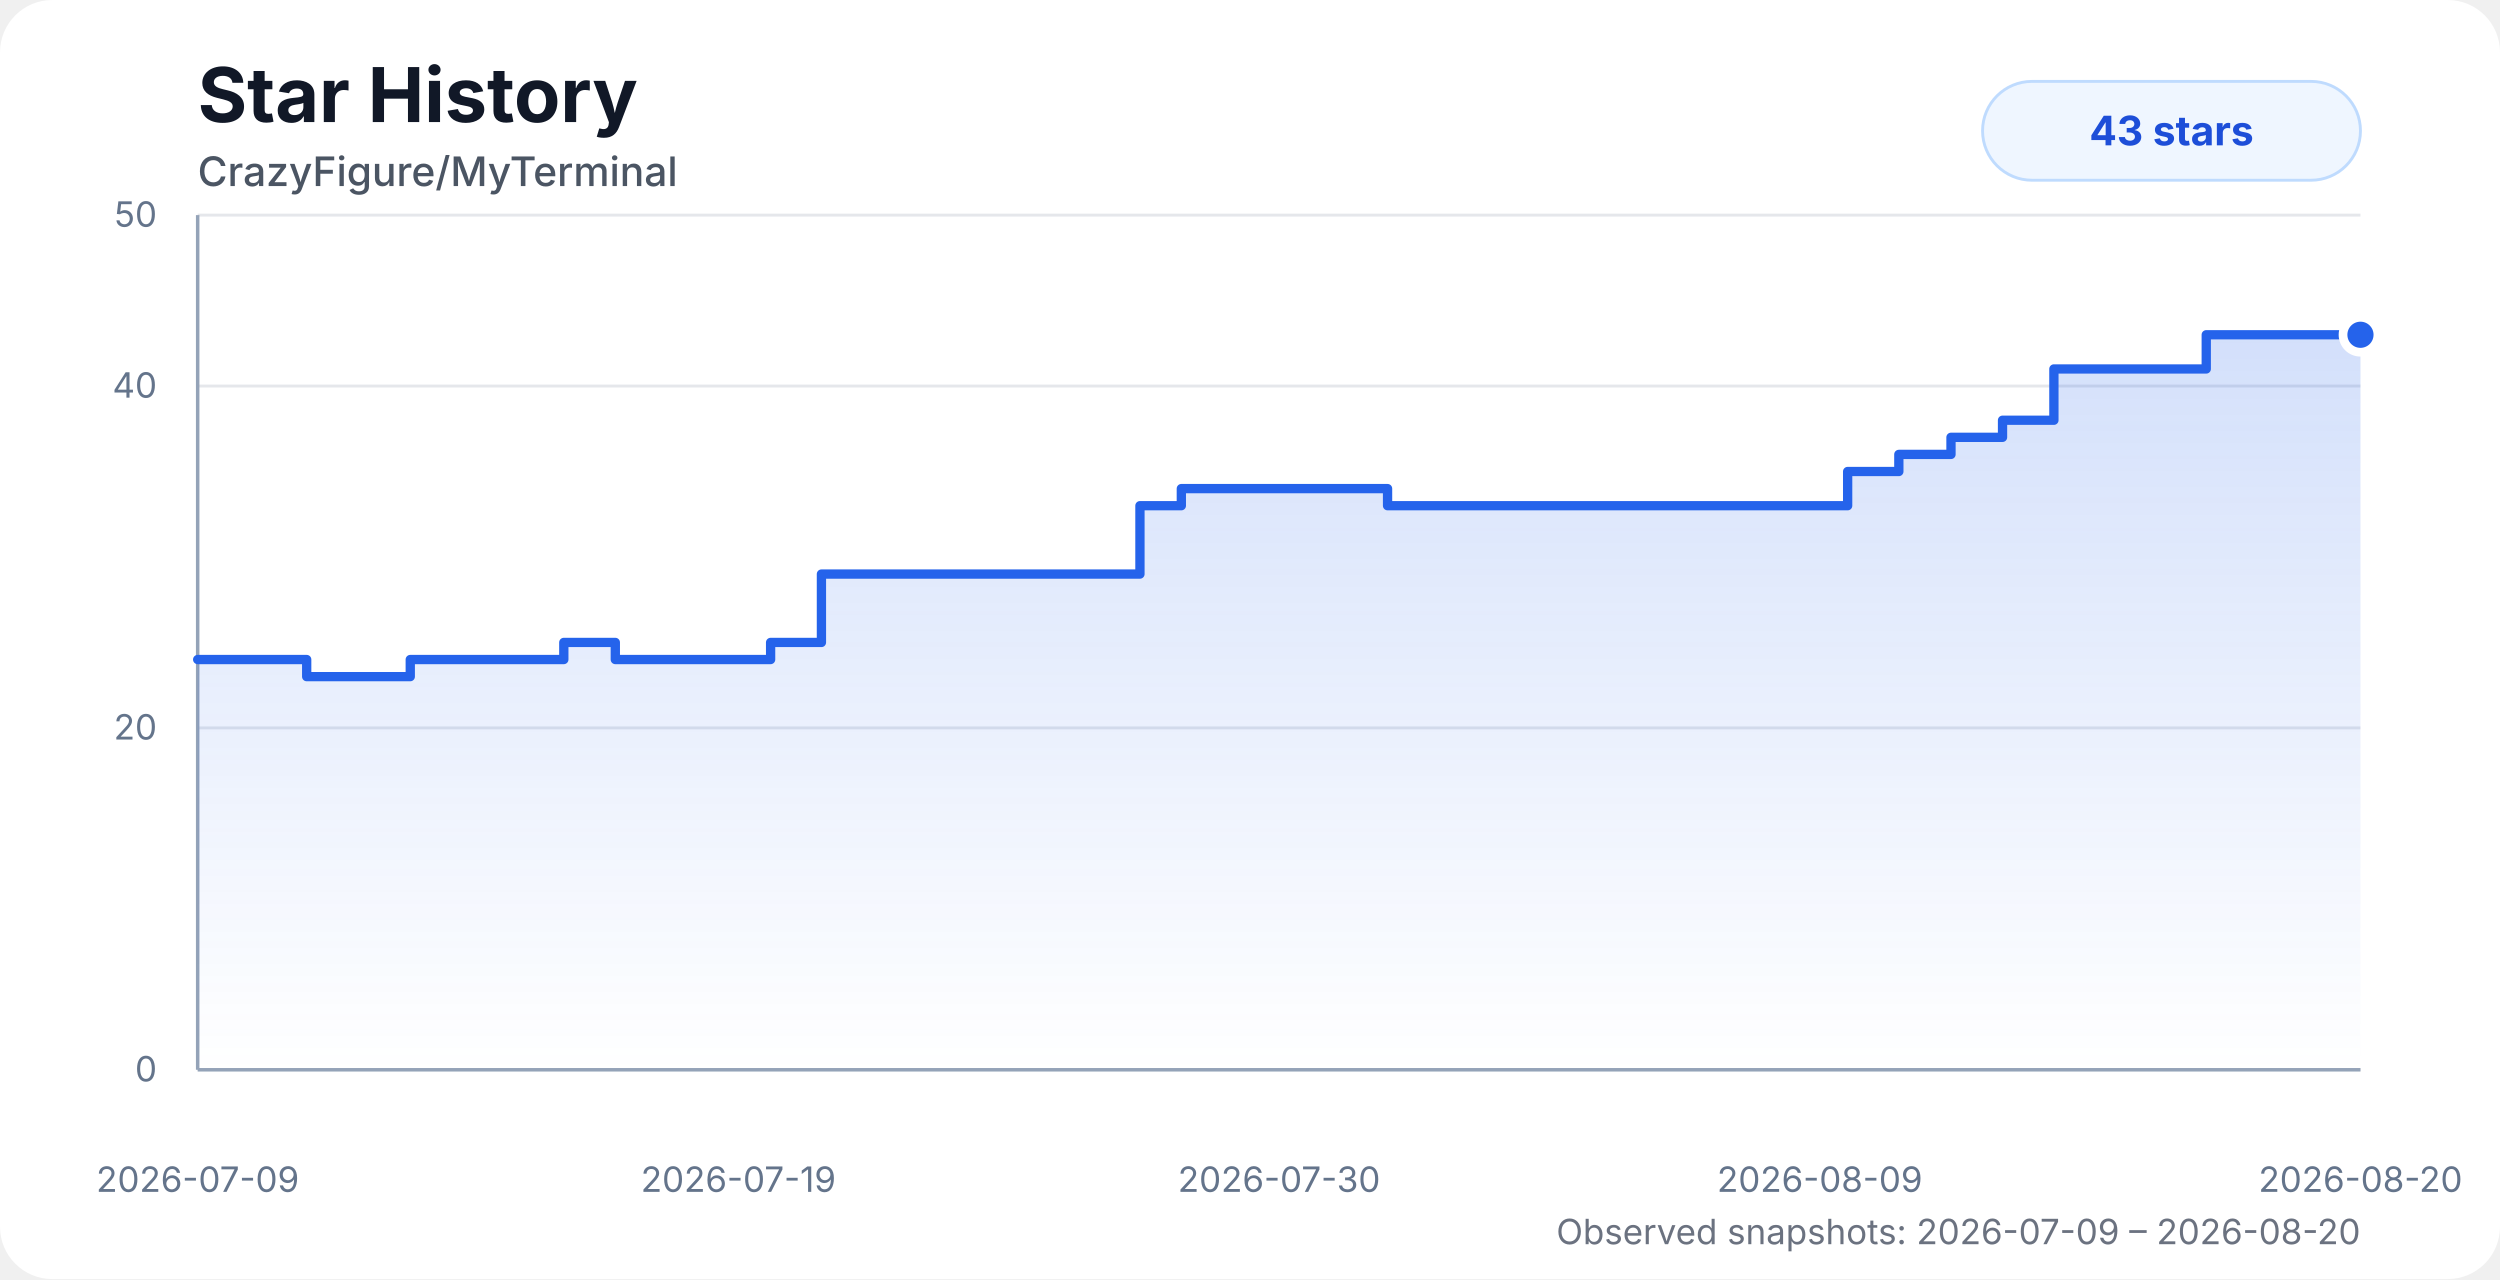
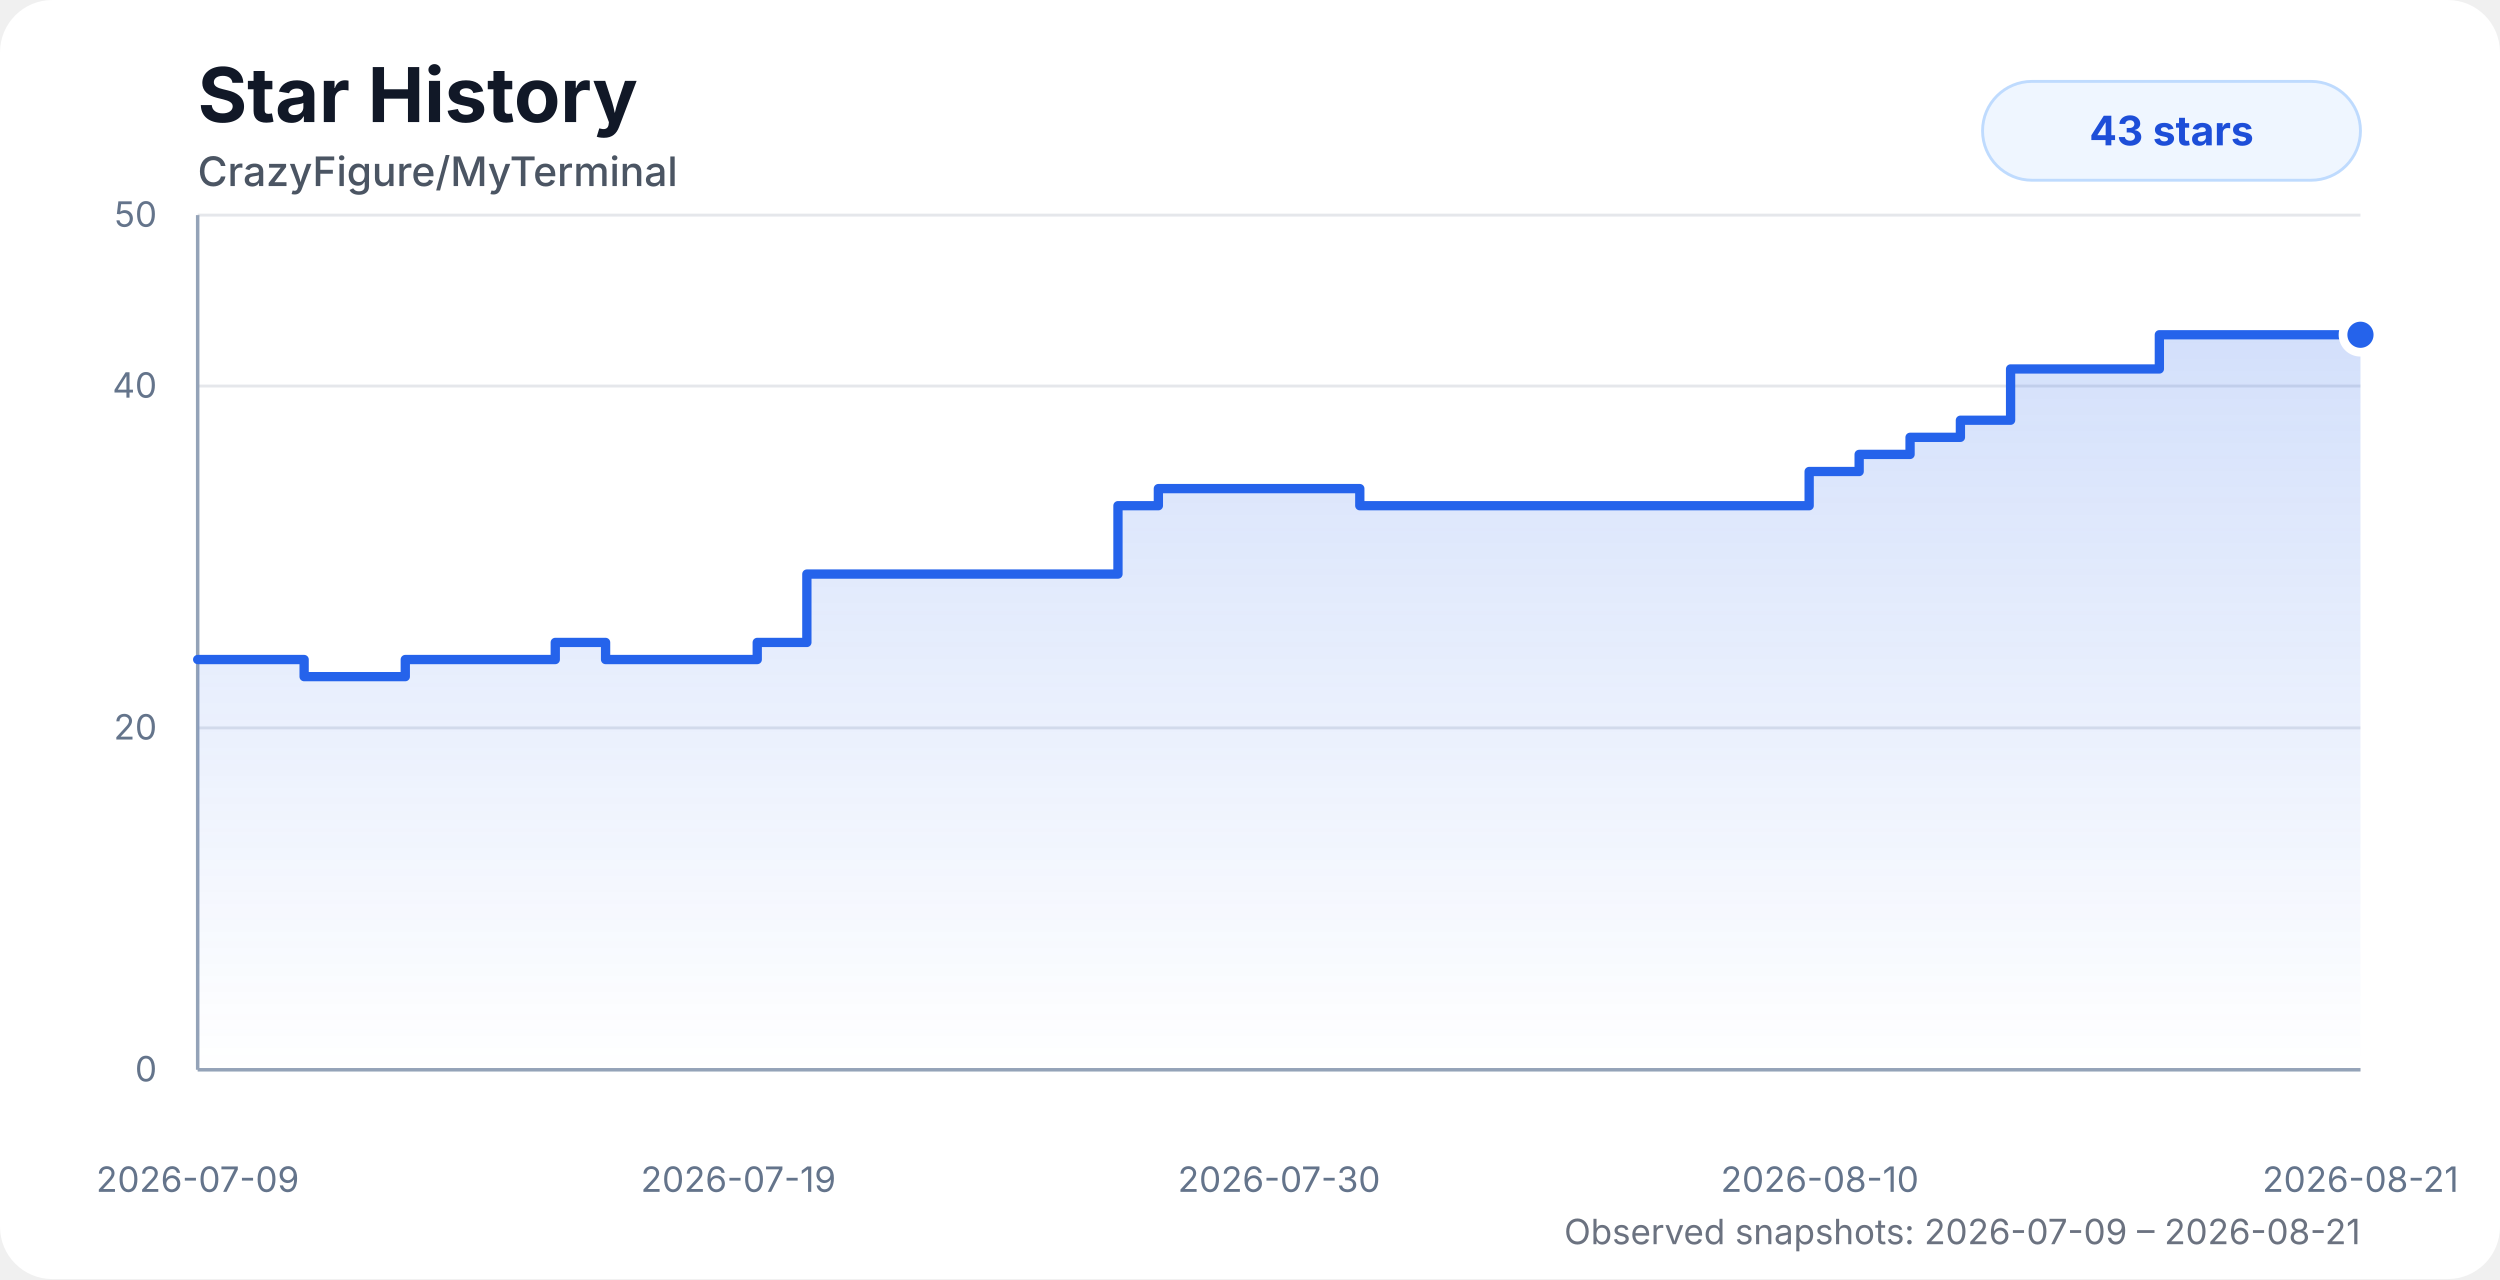
<svg xmlns="http://www.w3.org/2000/svg" width="860" height="440" viewBox="0 0 860 440" role="img" aria-labelledby="title desc">
  <style>
    .chart-bg { fill: #ffffff; }
    .title { fill: #111827; font: 700 26px system-ui, -apple-system, BlinkMacSystemFont, "Segoe UI", sans-serif; }
    .subtitle { fill: #4b5563; font: 500 14px system-ui, -apple-system, BlinkMacSystemFont, "Segoe UI", sans-serif; }
    .axis-label { fill: #64748b; font: 12px system-ui, -apple-system, BlinkMacSystemFont, "Segoe UI", sans-serif; }
    .grid { stroke: #e5e7eb; stroke-width: 1; }
    .axis { stroke: #94a3b8; stroke-width: 1.2; }
    .area { fill: url(#starGradient); opacity: 0.28; }
    .line { fill: none; stroke: #2563eb; stroke-width: 3.2; stroke-linecap: round; stroke-linejoin: round; }
    .dot { fill: #2563eb; stroke: #ffffff; stroke-width: 3; }
    .badge { fill: #eff6ff; stroke: #bfdbfe; }
    .badge-text { fill: #1d4ed8; font: 700 14px system-ui, -apple-system, BlinkMacSystemFont, "Segoe UI", sans-serif; }
    .status { fill: #6b7280; font: 12px system-ui, -apple-system, BlinkMacSystemFont, "Segoe UI", sans-serif; }
    @media (prefers-color-scheme: dark) {
      .chart-bg { fill: #0d1117; }
      .title { fill: #f8fafc; }
      .subtitle { fill: #cbd5e1; }
      .axis-label { fill: #94a3b8; }
      .grid { stroke: #1f2937; }
      .axis { stroke: #475569; }
      .dot { stroke: #0d1117; }
      .badge { fill: #172554; stroke: #1d4ed8; }
      .badge-text { fill: #bfdbfe; }
      .status { fill: #94a3b8; }
    }
  </style>
  <defs>
    <linearGradient id="starGradient" x1="0" x2="0" y1="0" y2="1">
      <stop offset="0%" stop-color="#2563eb" stop-opacity="0.72" />
      <stop offset="100%" stop-color="#2563eb" stop-opacity="0" />
    </linearGradient>
  </defs>
  <rect class="chart-bg" width="860" height="440" rx="18" />
  <text class="title" x="68" y="42">Star History</text>
  <text class="subtitle" x="68" y="64">CrazyFigure/MyTerminal</text>
  <g>
    <line class="grid" x1="68" y1="368" x2="812" y2="368" />
    <line class="grid" x1="68" y1="250.4" x2="812" y2="250.4" />
    <line class="grid" x1="68" y1="132.8" x2="812" y2="132.8" />
    <line class="grid" x1="68" y1="74" x2="812" y2="74" />
    <line class="axis" x1="68" y1="74" x2="68" y2="368" />
    <line class="axis" x1="68" y1="368" x2="812" y2="368" />
    <text class="axis-label" x="54" y="372" text-anchor="end">0</text>
    <text class="axis-label" x="54" y="254.4" text-anchor="end">20</text>
    <text class="axis-label" x="54" y="136.8" text-anchor="end">40</text>
    <text class="axis-label" x="54" y="78" text-anchor="end">50</text>
    <text class="axis-label" x="68" y="410" text-anchor="middle">2026-07-09</text>
    <text class="axis-label" x="254" y="410" text-anchor="middle">2026-07-19</text>
    <text class="axis-label" x="440" y="410" text-anchor="middle">2026-07-30</text>
-     <text class="axis-label" x="626" y="410" text-anchor="middle">2026-08-09</text>
-     <text class="axis-label" x="812" y="410" text-anchor="middle">2026-08-20</text>
+     <text class="axis-label" x="626" y="410" text-anchor="middle">2026-08-10</text>
+     <text class="axis-label" x="812" y="410" text-anchor="middle">2026-08-21</text>
  </g>
-   <path class="area" d="M 68 226.88 H 88.3 V 226.88 H 105.5 V 232.76 H 141.13 V 226.88 H 193.95 V 221 H 211.67 V 226.88 H 265.09 V 221 H 282.57 V 197.48 H 300.27 V 197.48 H 392.14 V 173.96 H 406.38 V 168.08 H 477.32 V 173.96 H 530.32 V 173.96 H 548 V 173.96 H 565.71 V 173.96 H 583.05 V 173.96 H 599.97 V 173.96 H 617.77 V 173.96 H 635.59 V 162.2 H 653.2 V 156.32 H 671.14 V 150.44 H 688.87 V 144.56 H 706.54 V 126.92 H 723.45 V 126.92 H 741.25 V 126.92 H 758.95 V 115.16 H 776.58 V 115.16 H 794.32 V 115.16 H 812 V 115.16 L 812 368 L 68 368 Z" />
-   <path class="line" d="M 68 226.88 H 88.3 V 226.88 H 105.5 V 232.76 H 141.13 V 226.88 H 193.95 V 221 H 211.67 V 226.88 H 265.09 V 221 H 282.57 V 197.48 H 300.27 V 197.48 H 392.14 V 173.96 H 406.38 V 168.08 H 477.32 V 173.96 H 530.32 V 173.96 H 548 V 173.96 H 565.71 V 173.96 H 583.05 V 173.96 H 599.97 V 173.96 H 617.77 V 173.96 H 635.59 V 162.2 H 653.2 V 156.32 H 671.14 V 150.44 H 688.87 V 144.56 H 706.54 V 126.92 H 723.45 V 126.92 H 741.25 V 126.92 H 758.95 V 115.16 H 776.58 V 115.16 H 794.32 V 115.16 H 812 V 115.16" />
+   <path class="area" d="M 68 226.88 H 87.82 V 226.88 H 104.62 V 232.76 H 139.42 V 226.88 H 191.01 V 221 H 208.32 V 226.88 H 260.49 V 221 H 277.56 V 197.48 H 294.85 V 197.48 H 384.58 V 173.96 H 398.48 V 168.08 H 467.77 V 173.96 H 519.53 V 173.96 H 536.8 V 173.96 H 554.09 V 173.96 H 571.03 V 173.96 H 587.56 V 173.96 H 604.94 V 173.96 H 622.35 V 162.2 H 639.55 V 156.32 H 657.06 V 150.44 H 674.38 V 144.56 H 691.64 V 126.92 H 708.16 V 126.92 H 725.54 V 126.92 H 742.82 V 115.16 H 760.05 V 115.16 H 777.37 V 115.16 H 794.64 V 115.16 H 812 V 115.16 L 812 368 L 68 368 Z" />
+   <path class="line" d="M 68 226.88 H 87.82 V 226.88 H 104.62 V 232.76 H 139.42 V 226.88 H 191.01 V 221 H 208.32 V 226.88 H 260.49 V 221 H 277.56 V 197.48 H 294.85 V 197.48 H 384.58 V 173.96 H 398.48 V 168.08 H 467.77 V 173.96 H 519.53 V 173.96 H 536.8 V 173.96 H 554.09 V 173.96 H 571.03 V 173.96 H 587.56 V 173.96 H 604.94 V 173.96 H 622.35 V 162.2 H 639.55 V 156.32 H 657.06 V 150.44 H 674.38 V 144.56 H 691.64 V 126.92 H 708.16 V 126.92 H 725.54 V 126.92 H 742.82 V 115.16 H 760.05 V 115.16 H 777.37 V 115.16 H 794.64 V 115.16 H 812 V 115.16" />
  <circle class="dot" cx="812" cy="115.16" r="6" />
  <rect class="badge" x="682" y="28" width="130" height="34" rx="17" />
  <text class="badge-text" x="747" y="50" text-anchor="middle">43 stars</text>
-   <text class="status" x="812" y="428" text-anchor="end">Observed snapshots: 2026-07-09 – 2026-08-20</text>
+   <text class="status" x="812" y="428" text-anchor="end">Observed snapshots: 2026-07-09 – 2026-08-21</text>
</svg>
